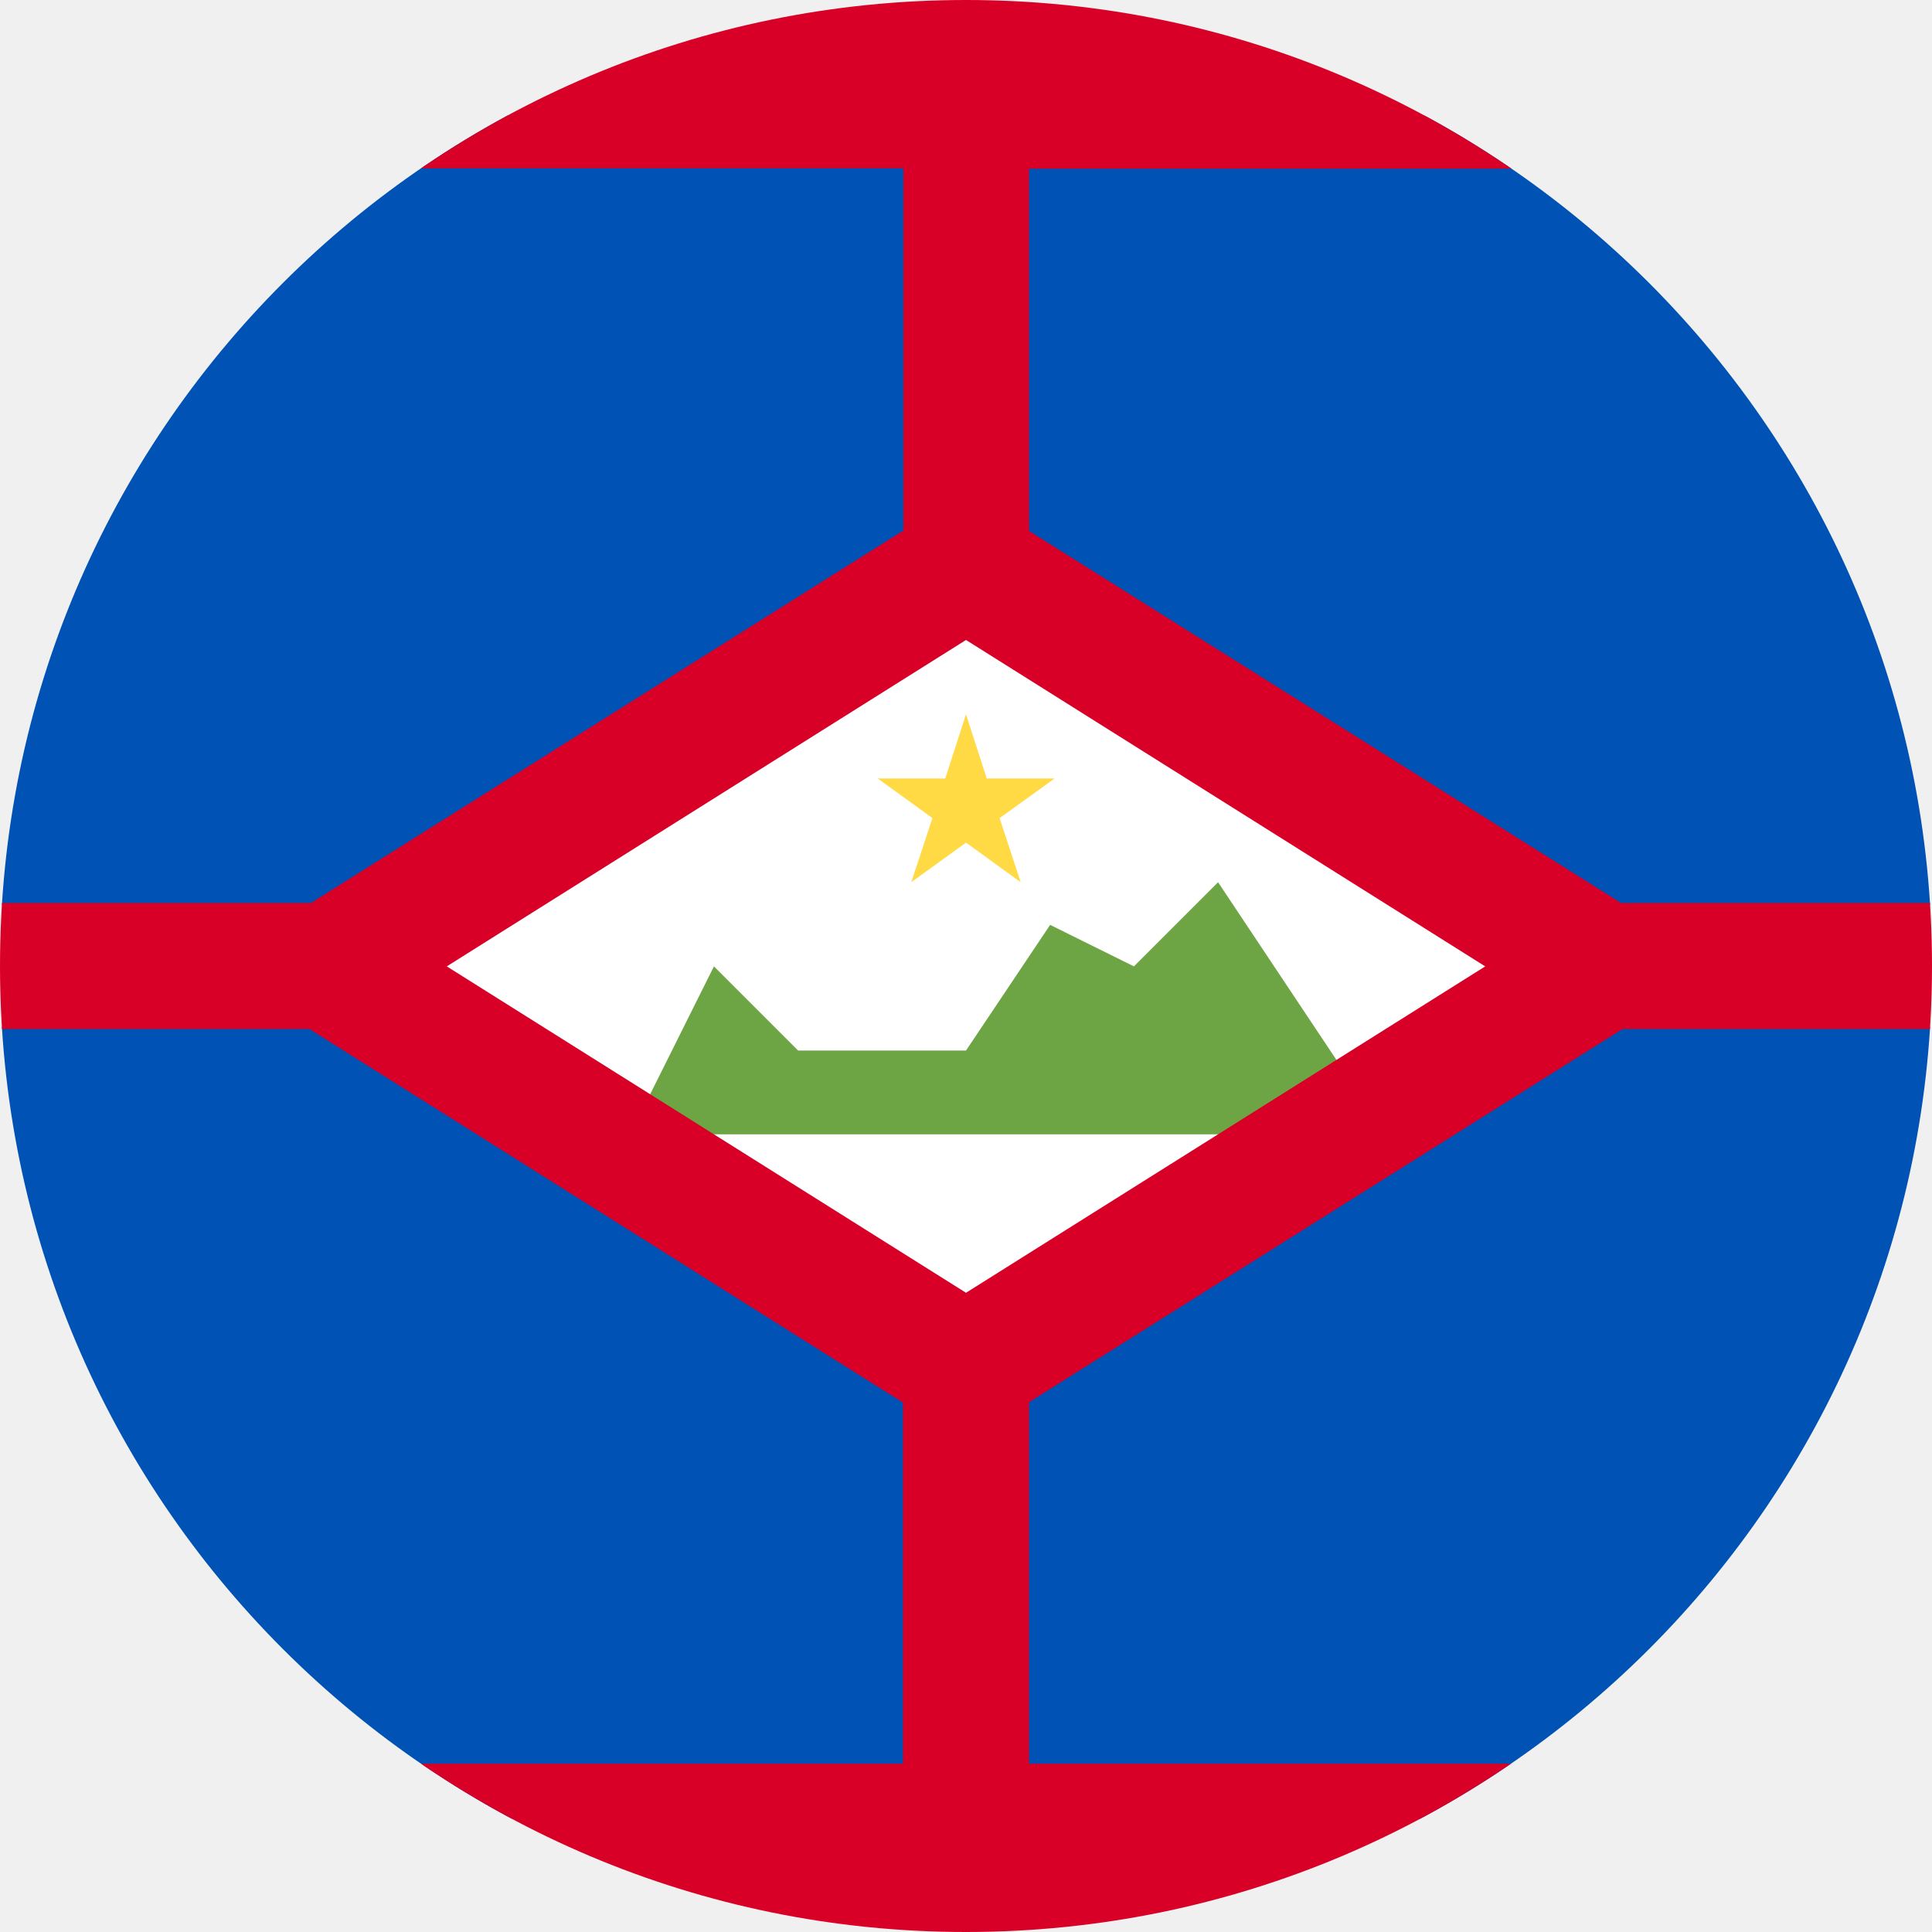
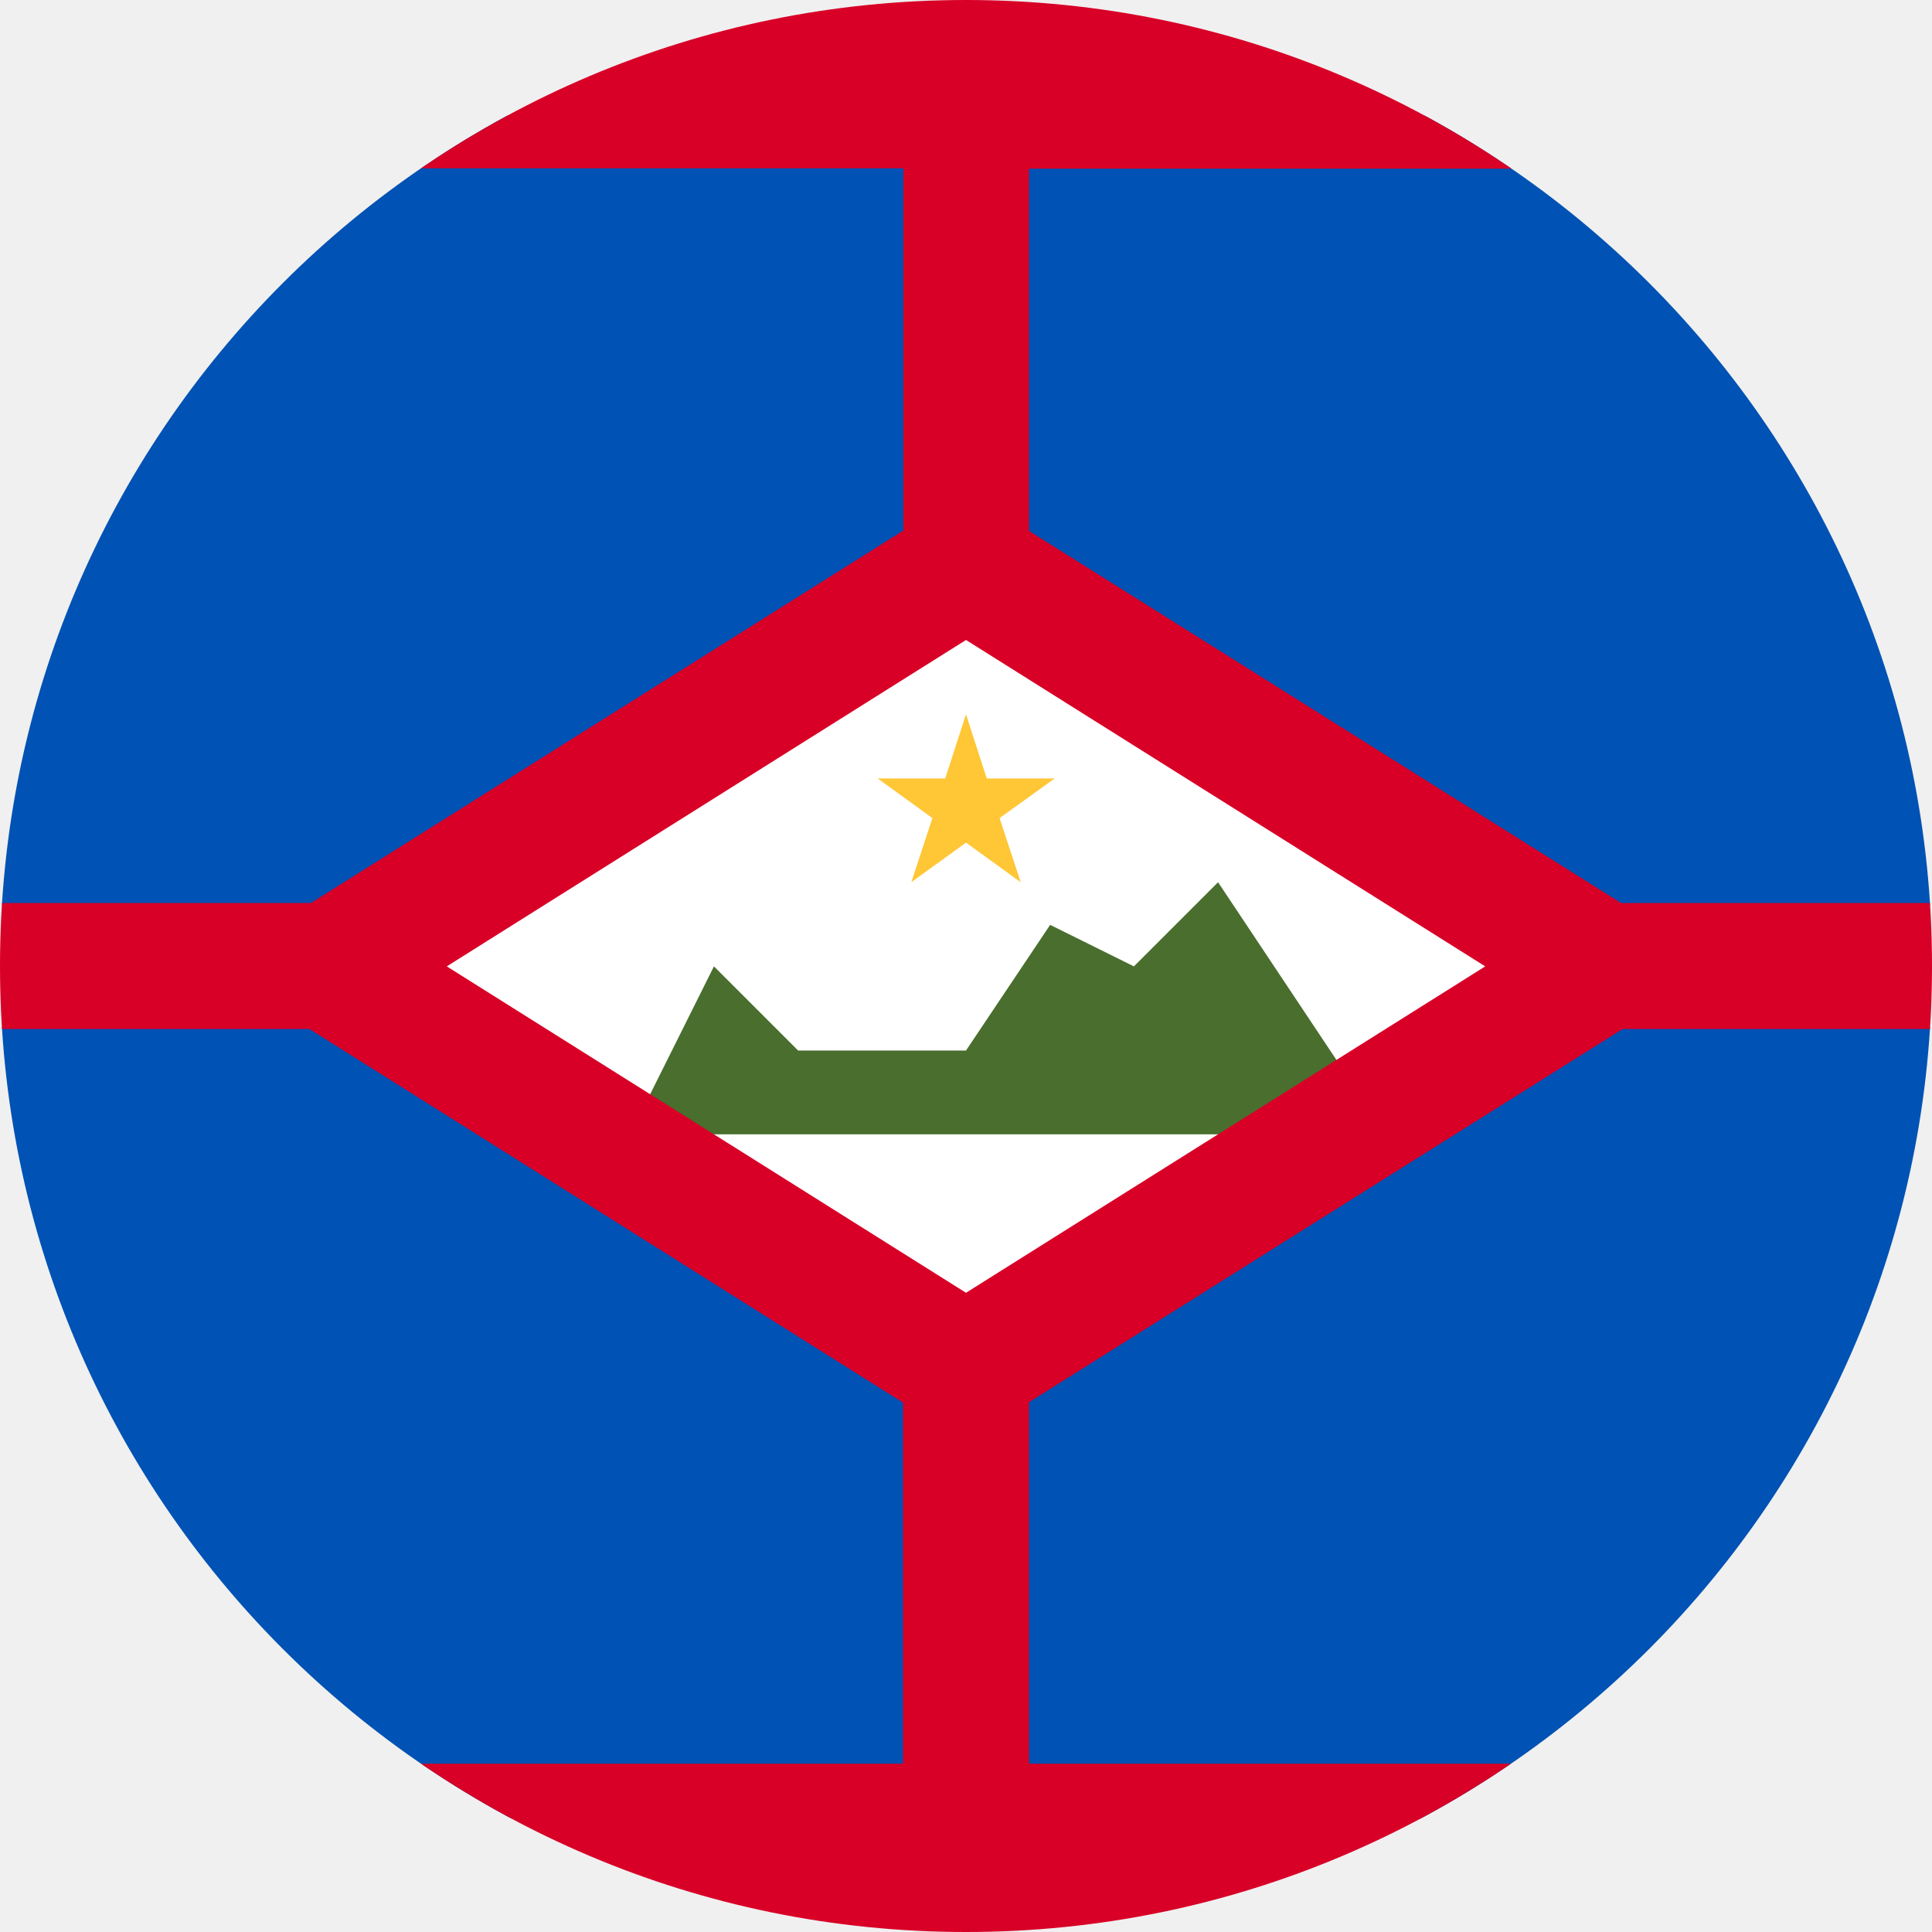
<svg xmlns="http://www.w3.org/2000/svg" width="512" height="512" viewBox="0 0 512 512">
  <defs>
    <clipPath id="c">
      <circle cx="256" cy="256" r="256" />
    </clipPath>
  </defs>
  <g clip-path="url(#c)">
    <path fill="#0052B4" d="M0 44.6 255.3 18 512 44.6v194.7L493.7 256l18.3 16.7v194.7l-255.5 27.5L0 467.4V272.7l17.5-17.3L0 239.3z" />
    <path fill="#FFFFFF" d="m100.2 256.1 155.8-98 155.8 98-155.8 98z" />
-     <path fill="#6DA544" d="M167 300.6h200.3l-44.5-66.8-22.3 22.3-22.2-11-22.3 33.3h-44.5l-22.3-22.3z" />
-     <path fill="#FFDA44" d="m256 189.3 5.5 17h18l-14.6 10.5 5.6 17-14.5-10.5-14.5 10.5 5.6-17-14.5-10.5h17.9z" />
+     <path fill="#496E2D" d="M167 300.6h200.3l-44.5-66.8-22.3 22.3-22.2-11-22.3 33.3h-44.5l-22.3-22.3z" />
+     <path fill="#FFC635" d="m256 189.3 5.5 17h18l-14.6 10.5 5.6 17-14.5-10.5-14.5 10.5 5.6-17-14.5-10.5h17.9z" />
    <path fill="#D80027" d="M0 0v44.6h239.4v96l-157 98.7H0v33.4h82l157.3 99v95.7H0V512h512v-44.6H272.7v-95.8L430 272.7h82v-33.4h-82.4l-156.9-98.6v-96H512V0H0zm256 169.6 137.6 86.5L256 342.6l-137.6-86.5L256 169.6z" />
  </g>
</svg>
